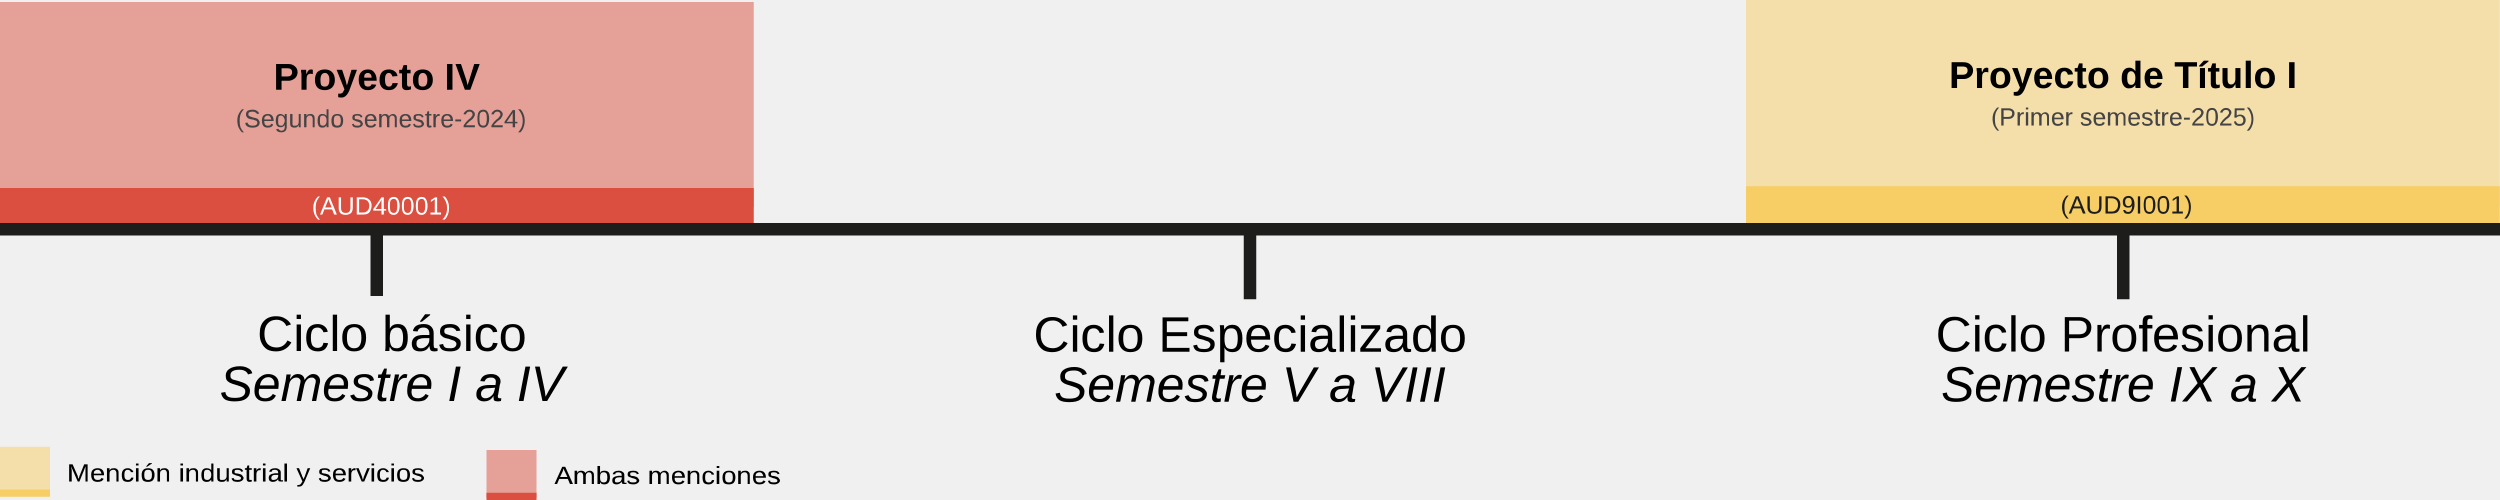
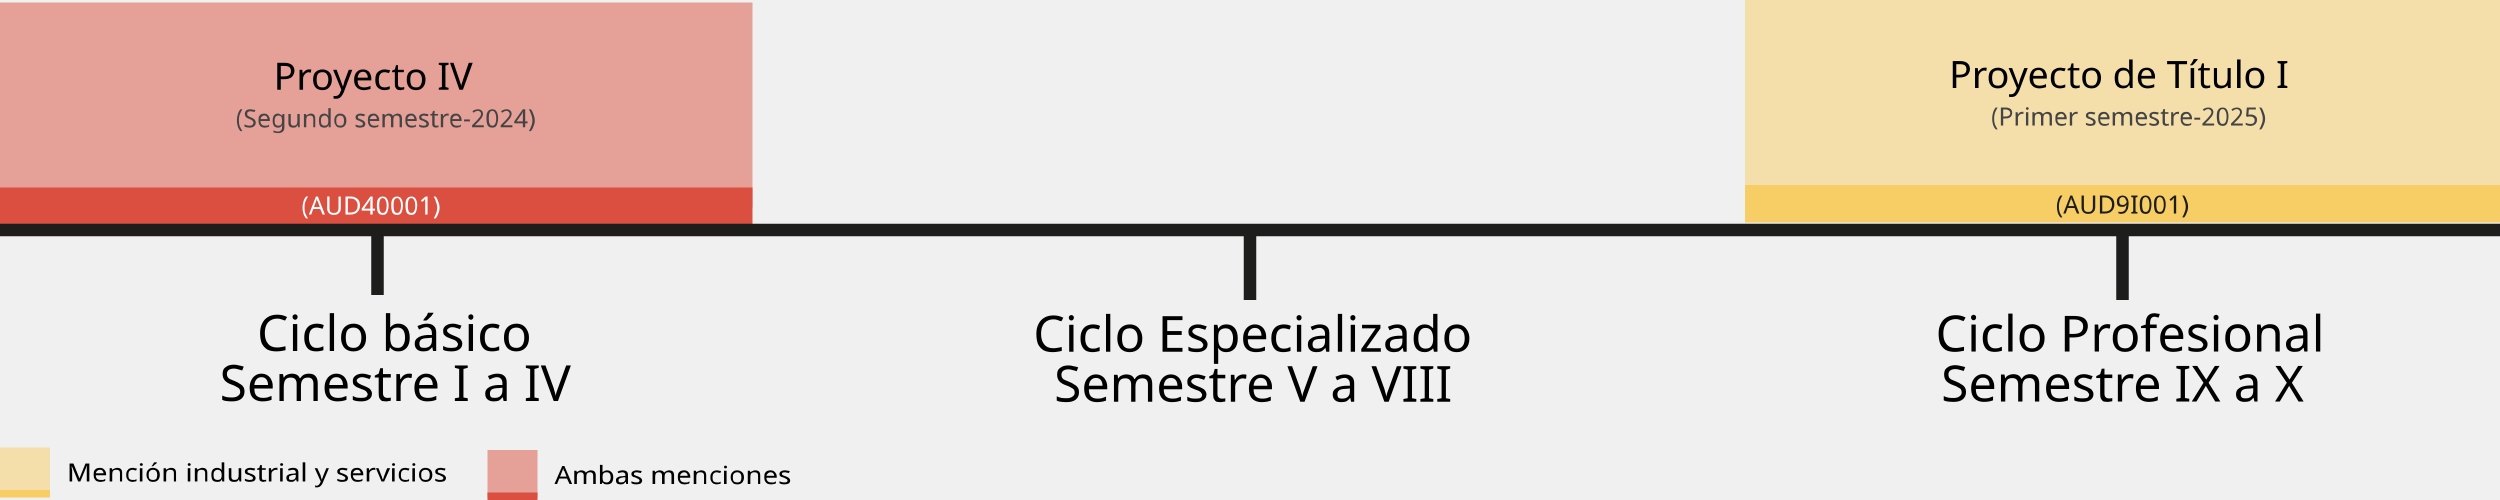
- <svg xmlns="http://www.w3.org/2000/svg" id="Capa_1" data-name="Capa 1" viewBox="0 0 100 20">
-   <defs>
-     <style>
-       .cls-1 {
-         font-family: Arial-BoldMT, Arial;
-         font-size: 1.5px;
-         font-weight: 700;
-       }
- 
-       .cls-1, .cls-2, .cls-3, .cls-4, .cls-5, .cls-6, .cls-7, .cls-8, .cls-9, .cls-10 {
-         isolation: isolate;
-       }
- 
-       .cls-2, .cls-9 {
-         opacity: .5;
-       }
- 
-       .cls-2, .cls-11 {
-         fill: #da4f40;
-       }
- 
-       .cls-4, .cls-5, .cls-6, .cls-8, .cls-10 {
-         font-family: ArialMT, Arial;
-       }
- 
-       .cls-4, .cls-7 {
-         font-size: 2px;
-       }
- 
-       .cls-5 {
-         fill: #fff;
-       }
- 
-       .cls-5, .cls-6, .cls-8, .cls-10 {
-         font-size: 1px;
-       }
- 
-       .cls-6 {
-         fill: #444;
-       }
- 
-       .cls-7 {
-         font-family: Arial-ItalicMT, Arial;
-         font-style: italic;
-       }
- 
-       .cls-8 {
-         fill: #1d1d1b;
-       }
- 
-       .cls-9, .cls-12 {
-         fill: #f7ce65;
-       }
- 
-       .cls-13 {
-         fill: none;
-         stroke: #1d1d1b;
-         stroke-miterlimit: 10;
-         stroke-width: .5px;
-       }
-     </style>
-   </defs>
+ <svg xmlns="http://www.w3.org/2000/svg" version="1.1" id="Capa_1" x="0px" y="0px" viewBox="0 0 100 20" style="enable-background:new 0 0 100 20;" xml:space="preserve">
+   <style type="text/css">
+ 	.st0{opacity:0.5;fill:#F7CE65;enable-background:new    ;}
+ 	.st1{fill:#F7CE65;}
+ 	.st2{font-family:'ArialMT';}
+ 	.st3{font-size:1px;}
+ 	.st4{opacity:0.5;fill:#DA4F40;enable-background:new    ;}
+ 	.st5{fill:#DA4F40;}
+ 	.st6{font-family:'Arial-BoldMT';}
+ 	.st7{font-size:1.5px;}
+ 	.st8{fill:#444444;}
+ 	.st9{fill:#FFFFFF;}
+ 	.st10{fill:#1D1D1B;}
+ 	.st11{fill:none;stroke:#1D1D1B;stroke-width:0.5;stroke-miterlimit:10;}
+ 	.st12{font-size:2px;}
+ 	.st13{font-family:'Arial-ItalicMT';}
+ </style>
  <g id="Simbología">
    <g>
-       <rect class="cls-9" y="17.87" width="2" height="1.92" />
-       <rect class="cls-12" y="19.58" width="2" height=".29" />
+       <rect y="17.9" class="st0" width="2" height="1.9" />
+       <rect y="19.6" class="st1" width="2" height="0.3" />
    </g>
-     <g class="cls-3">
-       <text class="cls-10" transform="translate(2.68 19.26) scale(1.1 1)">
-         <tspan x="0" y="0">Mención industrial y servicios</tspan>
-       </text>
+     <g>
+       <text transform="matrix(1.1 0 0 1 2.6802 19.2598)" class="st2 st3">Mención industrial y servicios</text>
    </g>
    <g>
      <g>
-         <rect class="cls-2" x="19.46" y="18" width="2" height="1.92" />
-         <rect class="cls-11" x="19.46" y="19.71" width="2" height=".29" />
+         <rect x="19.5" y="18" class="st4" width="2" height="1.9" />
+         <rect x="19.5" y="19.7" class="st5" width="2" height="0.3" />
      </g>
-       <g class="cls-3">
-         <text class="cls-10" transform="translate(22.18 19.36) scale(1.1 1)">
-           <tspan x="0" y="0">Ambas menciones</tspan>
-         </text>
+       <g>
+         <text transform="matrix(1.1 0 0 1 22.1802 19.3599)" class="st2 st3">Ambas menciones</text>
      </g>
    </g>
  </g>
  <g id="Cuadros">
    <g>
-       <rect class="cls-9" x="69.84" width="30.15" height="8.25" />
-       <rect class="cls-12" x="69.84" y="7.45" width="30.15" height="1.49" />
+       <rect x="69.8" class="st0" width="30.2" height="8.2" />
+       <rect x="69.8" y="7.4" class="st1" width="30.2" height="1.5" />
    </g>
    <g>
-       <rect class="cls-2" y=".08" width="30.15" height="8.2" />
-       <rect class="cls-11" y="7.52" width="30.15" height="1.5" />
+       <rect y="0.1" class="st4" width="30.1" height="8.2" />
+       <rect y="7.5" class="st5" width="30.1" height="1.5" />
    </g>
-     <g class="cls-3">
-       <text class="cls-1" transform="translate(10.95 3.59)">
-         <tspan x="0" y="0">Proyecto IV</tspan>
-       </text>
-       <text class="cls-6" transform="translate(9.43 5.09)">
-         <tspan x="0" y="0">(Segundo semestre-2024)</tspan>
-       </text>
+     <g>
+       <text transform="matrix(1 0 0 1 10.95 3.59)" class="st6 st7">Proyecto IV</text>
+       <text transform="matrix(1 0 0 1 9.43 5.09)" class="st8 st2 st3">(Segundo semestre-2024)</text>
    </g>
-     <g class="cls-3">
-       <text class="cls-1" transform="translate(77.97 3.52)">
-         <tspan x="0" y="0">Proyecto de Título I</tspan>
-       </text>
-       <text class="cls-6" transform="translate(79.64 5.02)">
-         <tspan x="0" y="0">(Primer semestre-2025)</tspan>
-       </text>
+     <g>
+       <text transform="matrix(1 0 0 1 77.97 3.52)" class="st6 st7">Proyecto de Título I</text>
+       <text transform="matrix(1 0 0 1 79.64 5.02)" class="st8 st2 st3">(Primer semestre-2025)</text>
    </g>
-     <g class="cls-3">
-       <text class="cls-5" transform="translate(12.47 8.58)">
-         <tspan x="0" y="0">(AUD40001)</tspan>
-       </text>
+     <g>
+       <text transform="matrix(1 0 0 1 12.0551 8.58)" class="st9 st2 st3">(AUD40001)</text>
    </g>
-     <g class="cls-3">
-       <text class="cls-8" transform="translate(82.42 8.54)">
-         <tspan x="0" y="0">(AUD9I001)</tspan>
-       </text>
+     <g>
+       <text transform="matrix(1 0 0 1 82.2307 8.54)" class="st10 st2 st3">(AUD9I001)</text>
    </g>
  </g>
  <g id="Línea">
    <g>
-       <line class="cls-13" x1="15.07" y1="11.84" x2="15.07" y2="9.05" />
-       <line class="cls-13" y1="9.17" x2="100" y2="9.17" />
-       <line class="cls-13" x1="50" y1="11.97" x2="50" y2="9.17" />
-       <line class="cls-13" x1="84.93" y1="11.97" x2="84.93" y2="9.17" />
+       <line class="st11" x1="15.1" y1="11.8" x2="15.1" y2="9.1" />
+       <line class="st11" x1="0" y1="9.2" x2="100" y2="9.2" />
+       <line class="st11" x1="50" y1="12" x2="50" y2="9.2" />
+       <line class="st11" x1="84.9" y1="12" x2="84.9" y2="9.2" />
    </g>
-     <g class="cls-3">
-       <text class="cls-4" transform="translate(10.28 14.04)">
-         <tspan x="0" y="0">Ciclo básico</tspan>
-       </text>
-       <text class="cls-7" transform="translate(8.78 16.04)">
-         <tspan x="0" y="0">Semestre I a IV</tspan>
-       </text>
+     <g>
+       <text transform="matrix(1 0 0 1 10.28 14.04)" class="st2 st12">Ciclo básico</text>
+       <text transform="matrix(1 0 0 1 8.78 16.04)" class="st13 st12">Semestre I a IV</text>
    </g>
-     <g class="cls-3">
-       <text class="cls-4" transform="translate(41.33 14.07)">
-         <tspan x="0" y="0">Ciclo Especializado</tspan>
-       </text>
-       <text class="cls-7" transform="translate(42.16 16.07)">
-         <tspan x="0" y="0">Semestre V a VIII</tspan>
-       </text>
+     <g>
+       <text transform="matrix(1 0 0 1 41.33 14.0699)" class="st2 st12">Ciclo Especializado</text>
+       <text transform="matrix(1 0 0 1 42.16 16.0699)" class="st13 st12">Semestre V a VIII</text>
    </g>
-     <g class="cls-3">
-       <text class="cls-4" transform="translate(77.42 14.06)">
-         <tspan x="0" y="0">Ciclo Profesional</tspan>
-       </text>
-       <text class="cls-7" transform="translate(77.64 16.06)">
-         <tspan x="0" y="0">Semestre IX a X</tspan>
-       </text>
+     <g>
+       <text transform="matrix(1 0 0 1 77.42 14.0601)" class="st2 st12">Ciclo Profesional</text>
+       <text transform="matrix(1 0 0 1 77.64 16.0601)" class="st13 st12">Semestre IX a X</text>
    </g>
  </g>
</svg>
